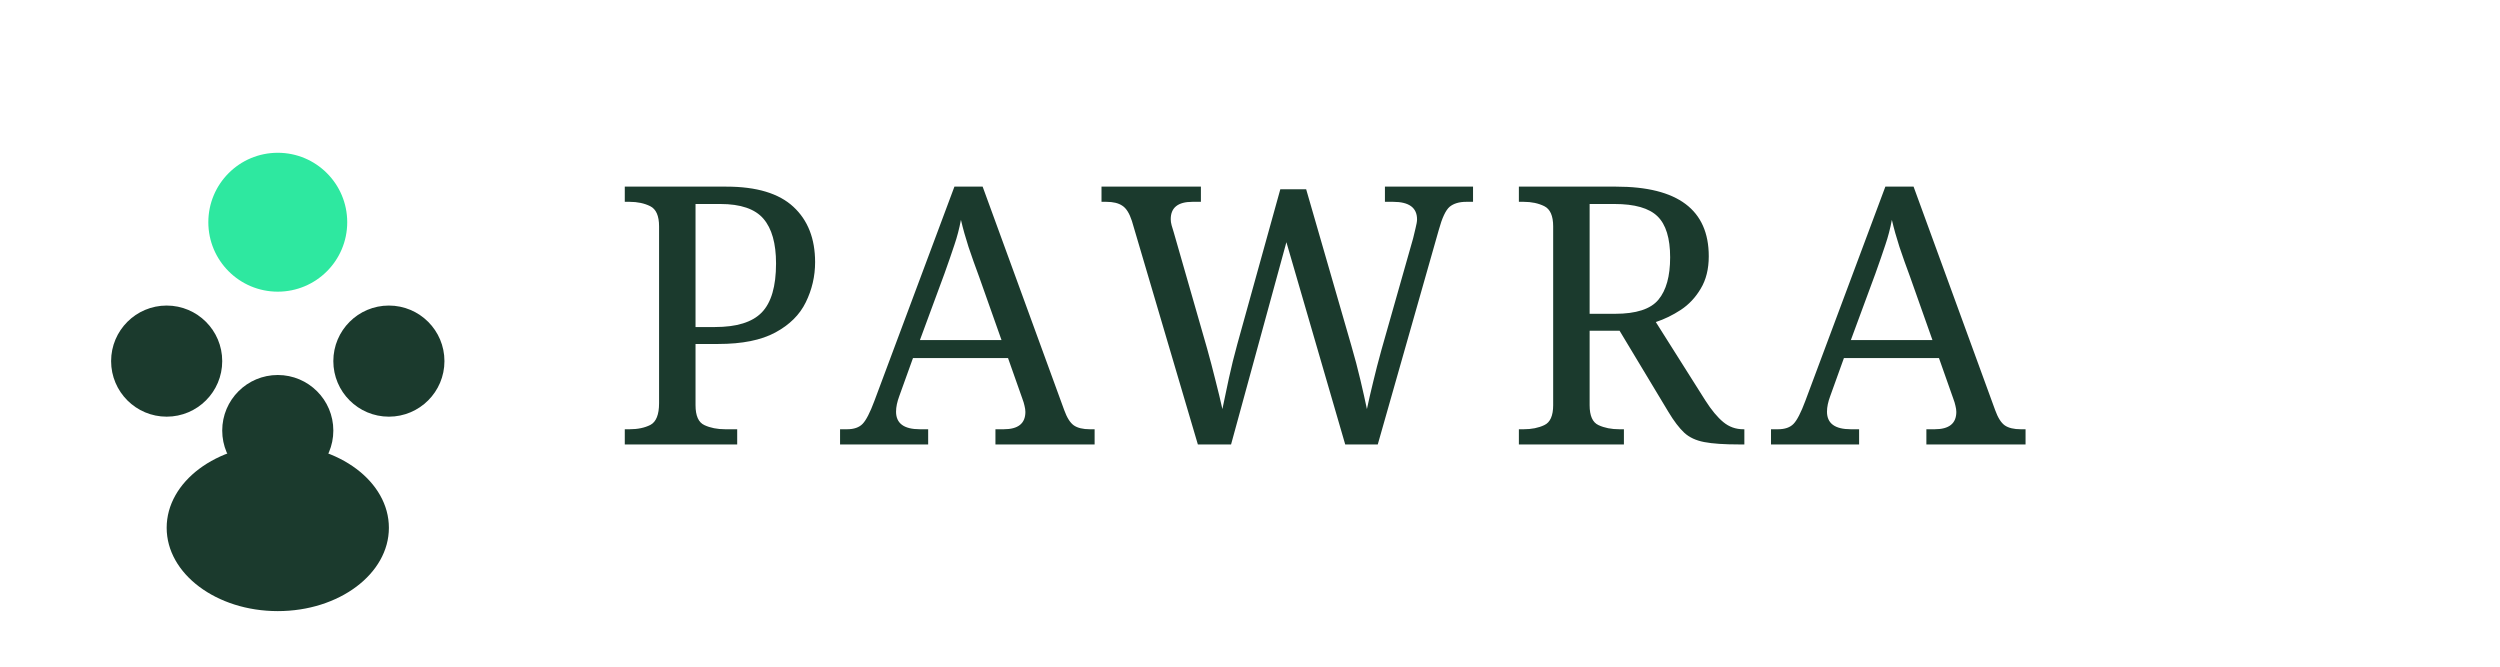
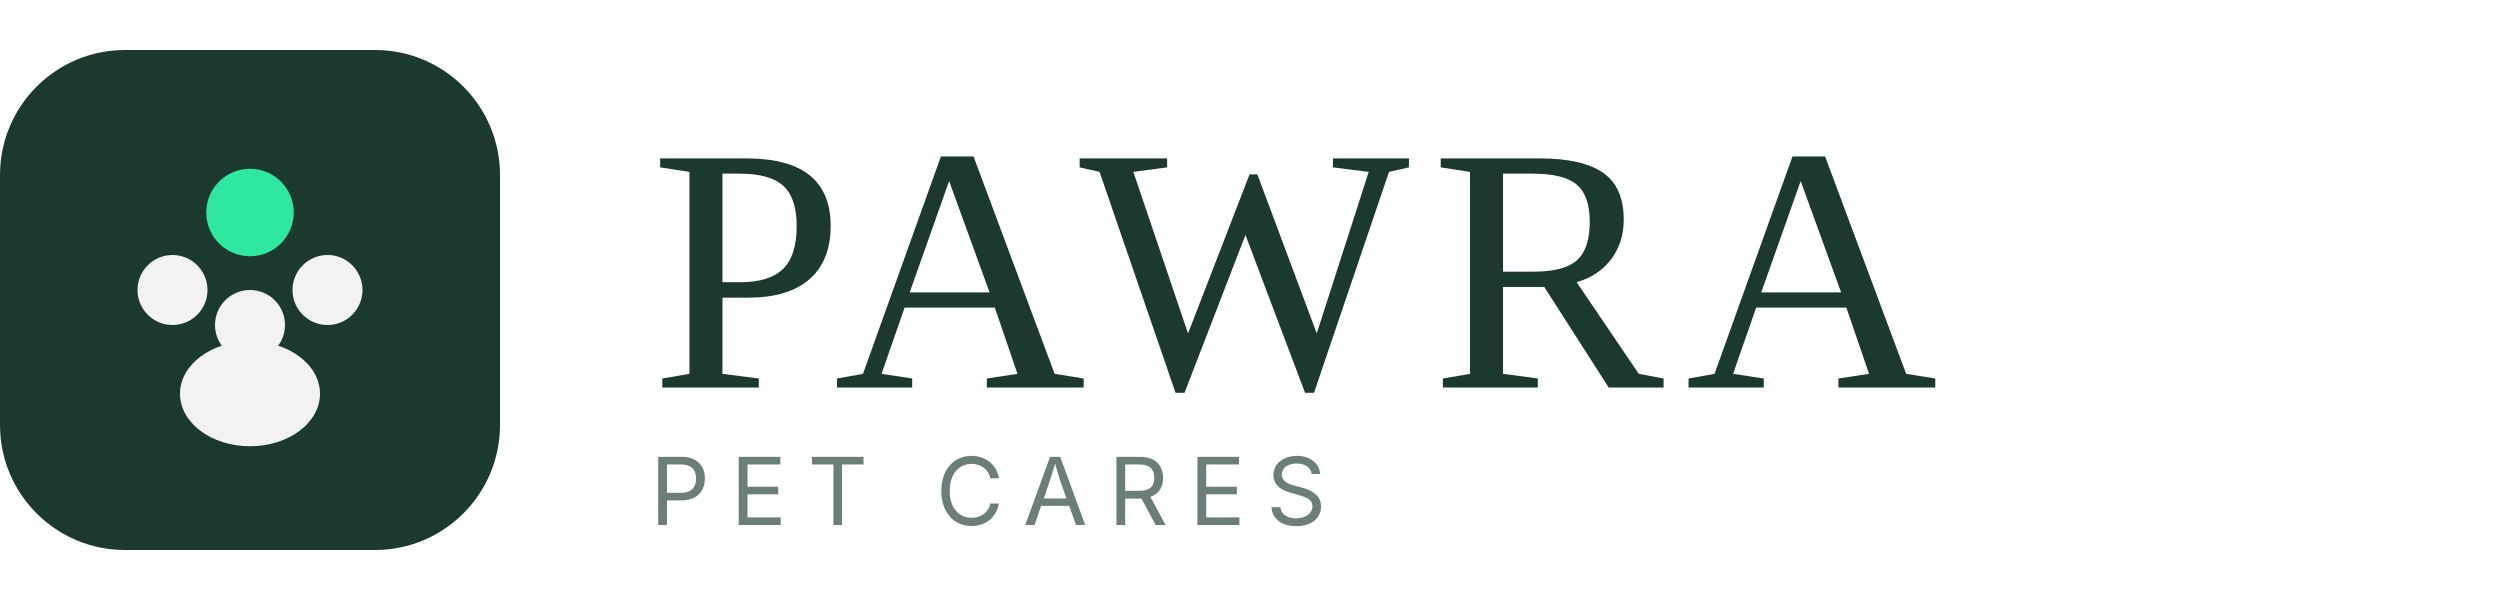
- <svg xmlns="http://www.w3.org/2000/svg" viewBox="0 0 180 48" fill="none" role="img" aria-label="PAWRA">
-   <circle cx="20" cy="16" r="5" fill="#2EE8A0" />
-   <circle cx="12" cy="26" r="4" fill="#1B3A2D" />
-   <circle cx="20" cy="31" r="4" fill="#1B3A2D" />
-   <circle cx="28" cy="26" r="4" fill="#1B3A2D" />
-   <ellipse cx="20" cy="38" rx="8" ry="6" fill="#1B3A2D" />
-   <text x="44" y="32" font-family="Instrument Serif, Georgia, serif" font-size="26" fill="#1B3A2D" letter-spacing="0.08em">PAWRA</text>
+ <svg xmlns="http://www.w3.org/2000/svg" viewBox="0 0 200 48" fill="none" role="img" aria-label="PAWRA Pet Cares">
+   <rect x="0" y="4" width="40" height="40" rx="10" fill="#1B3A2D" />
+   <circle cx="20" cy="17" r="3.5" fill="#2EE8A0" />
+   <circle cx="13.8" cy="23.2" r="2.8" fill="#F2F2F0" />
+   <circle cx="20" cy="26" r="2.8" fill="#F2F2F0" />
+   <circle cx="26.2" cy="23.2" r="2.8" fill="#F2F2F0" />
+   <ellipse cx="20" cy="31.5" rx="5.6" ry="4.2" fill="#F2F2F0" />
+   <text x="52" y="31" font-family="'Instrument Serif', Georgia, 'Times New Roman', serif" font-size="28" fill="#1B3A2D" letter-spacing="0.06em">PAWRA</text>
+   <text x="52" y="42" font-family="Inter, system-ui, sans-serif" font-size="7.5" fill="#1B3A2D" opacity="0.65" letter-spacing="0.22em">PET CARES</text>
</svg>
